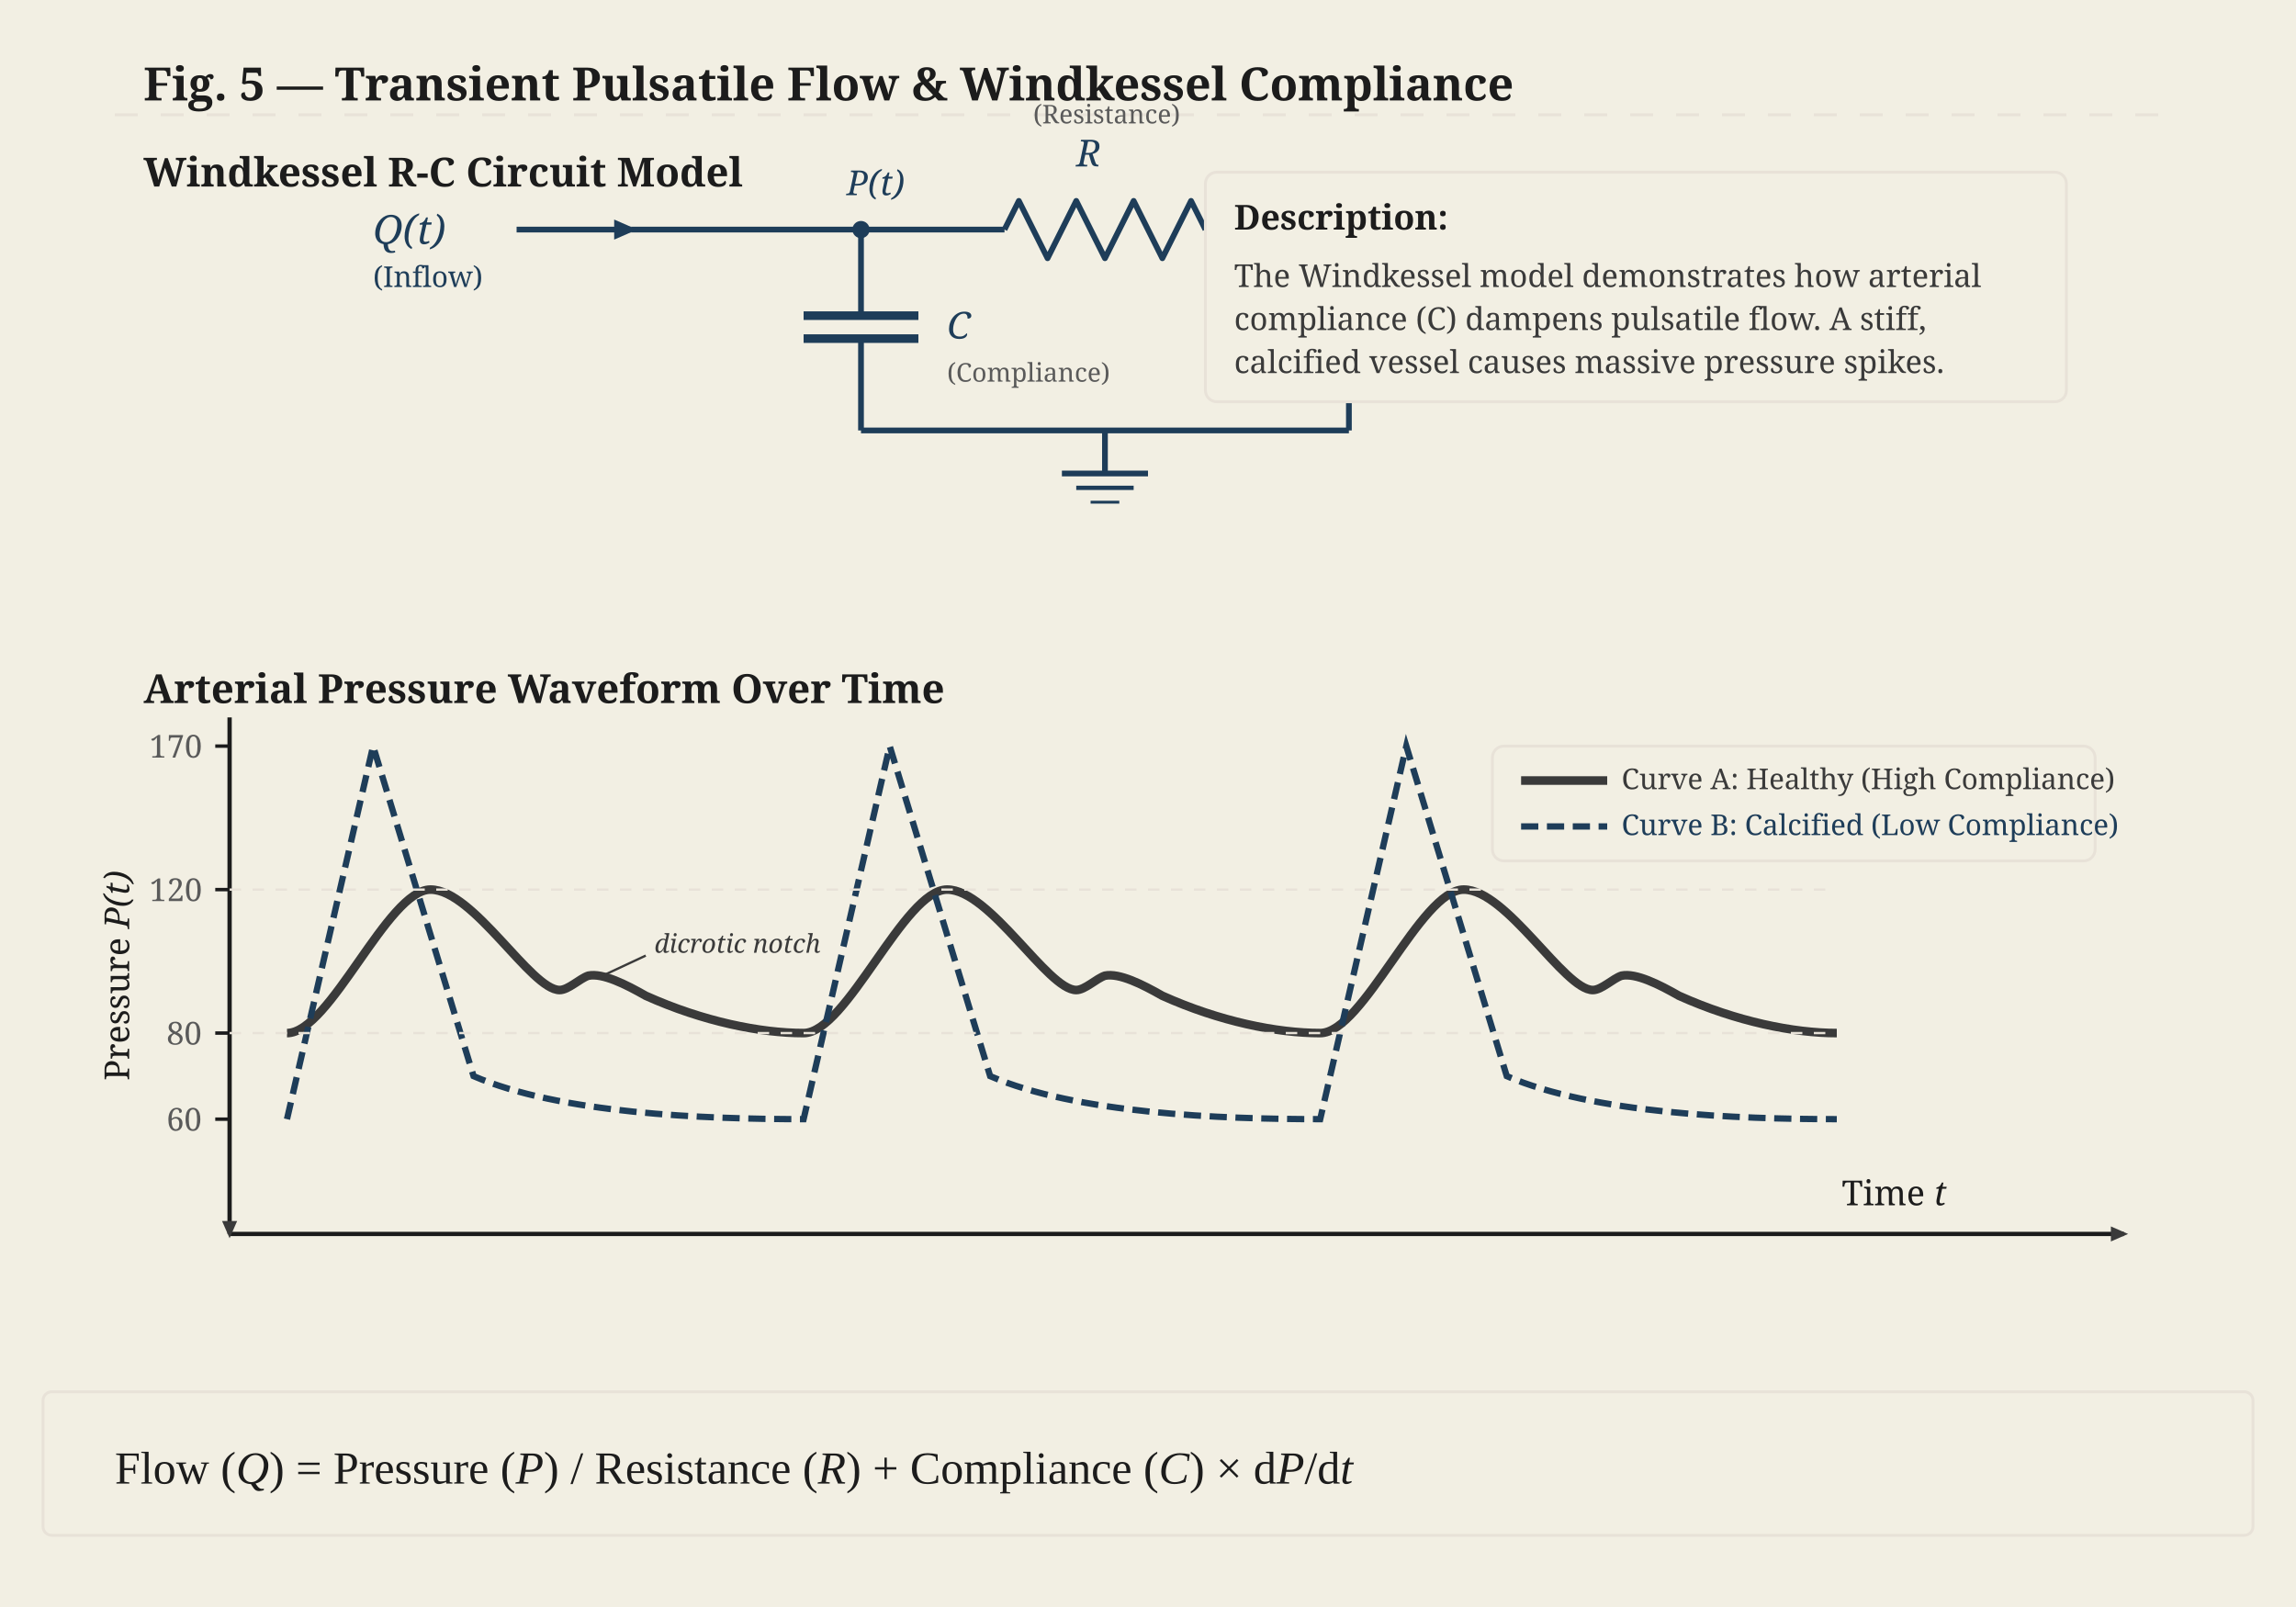
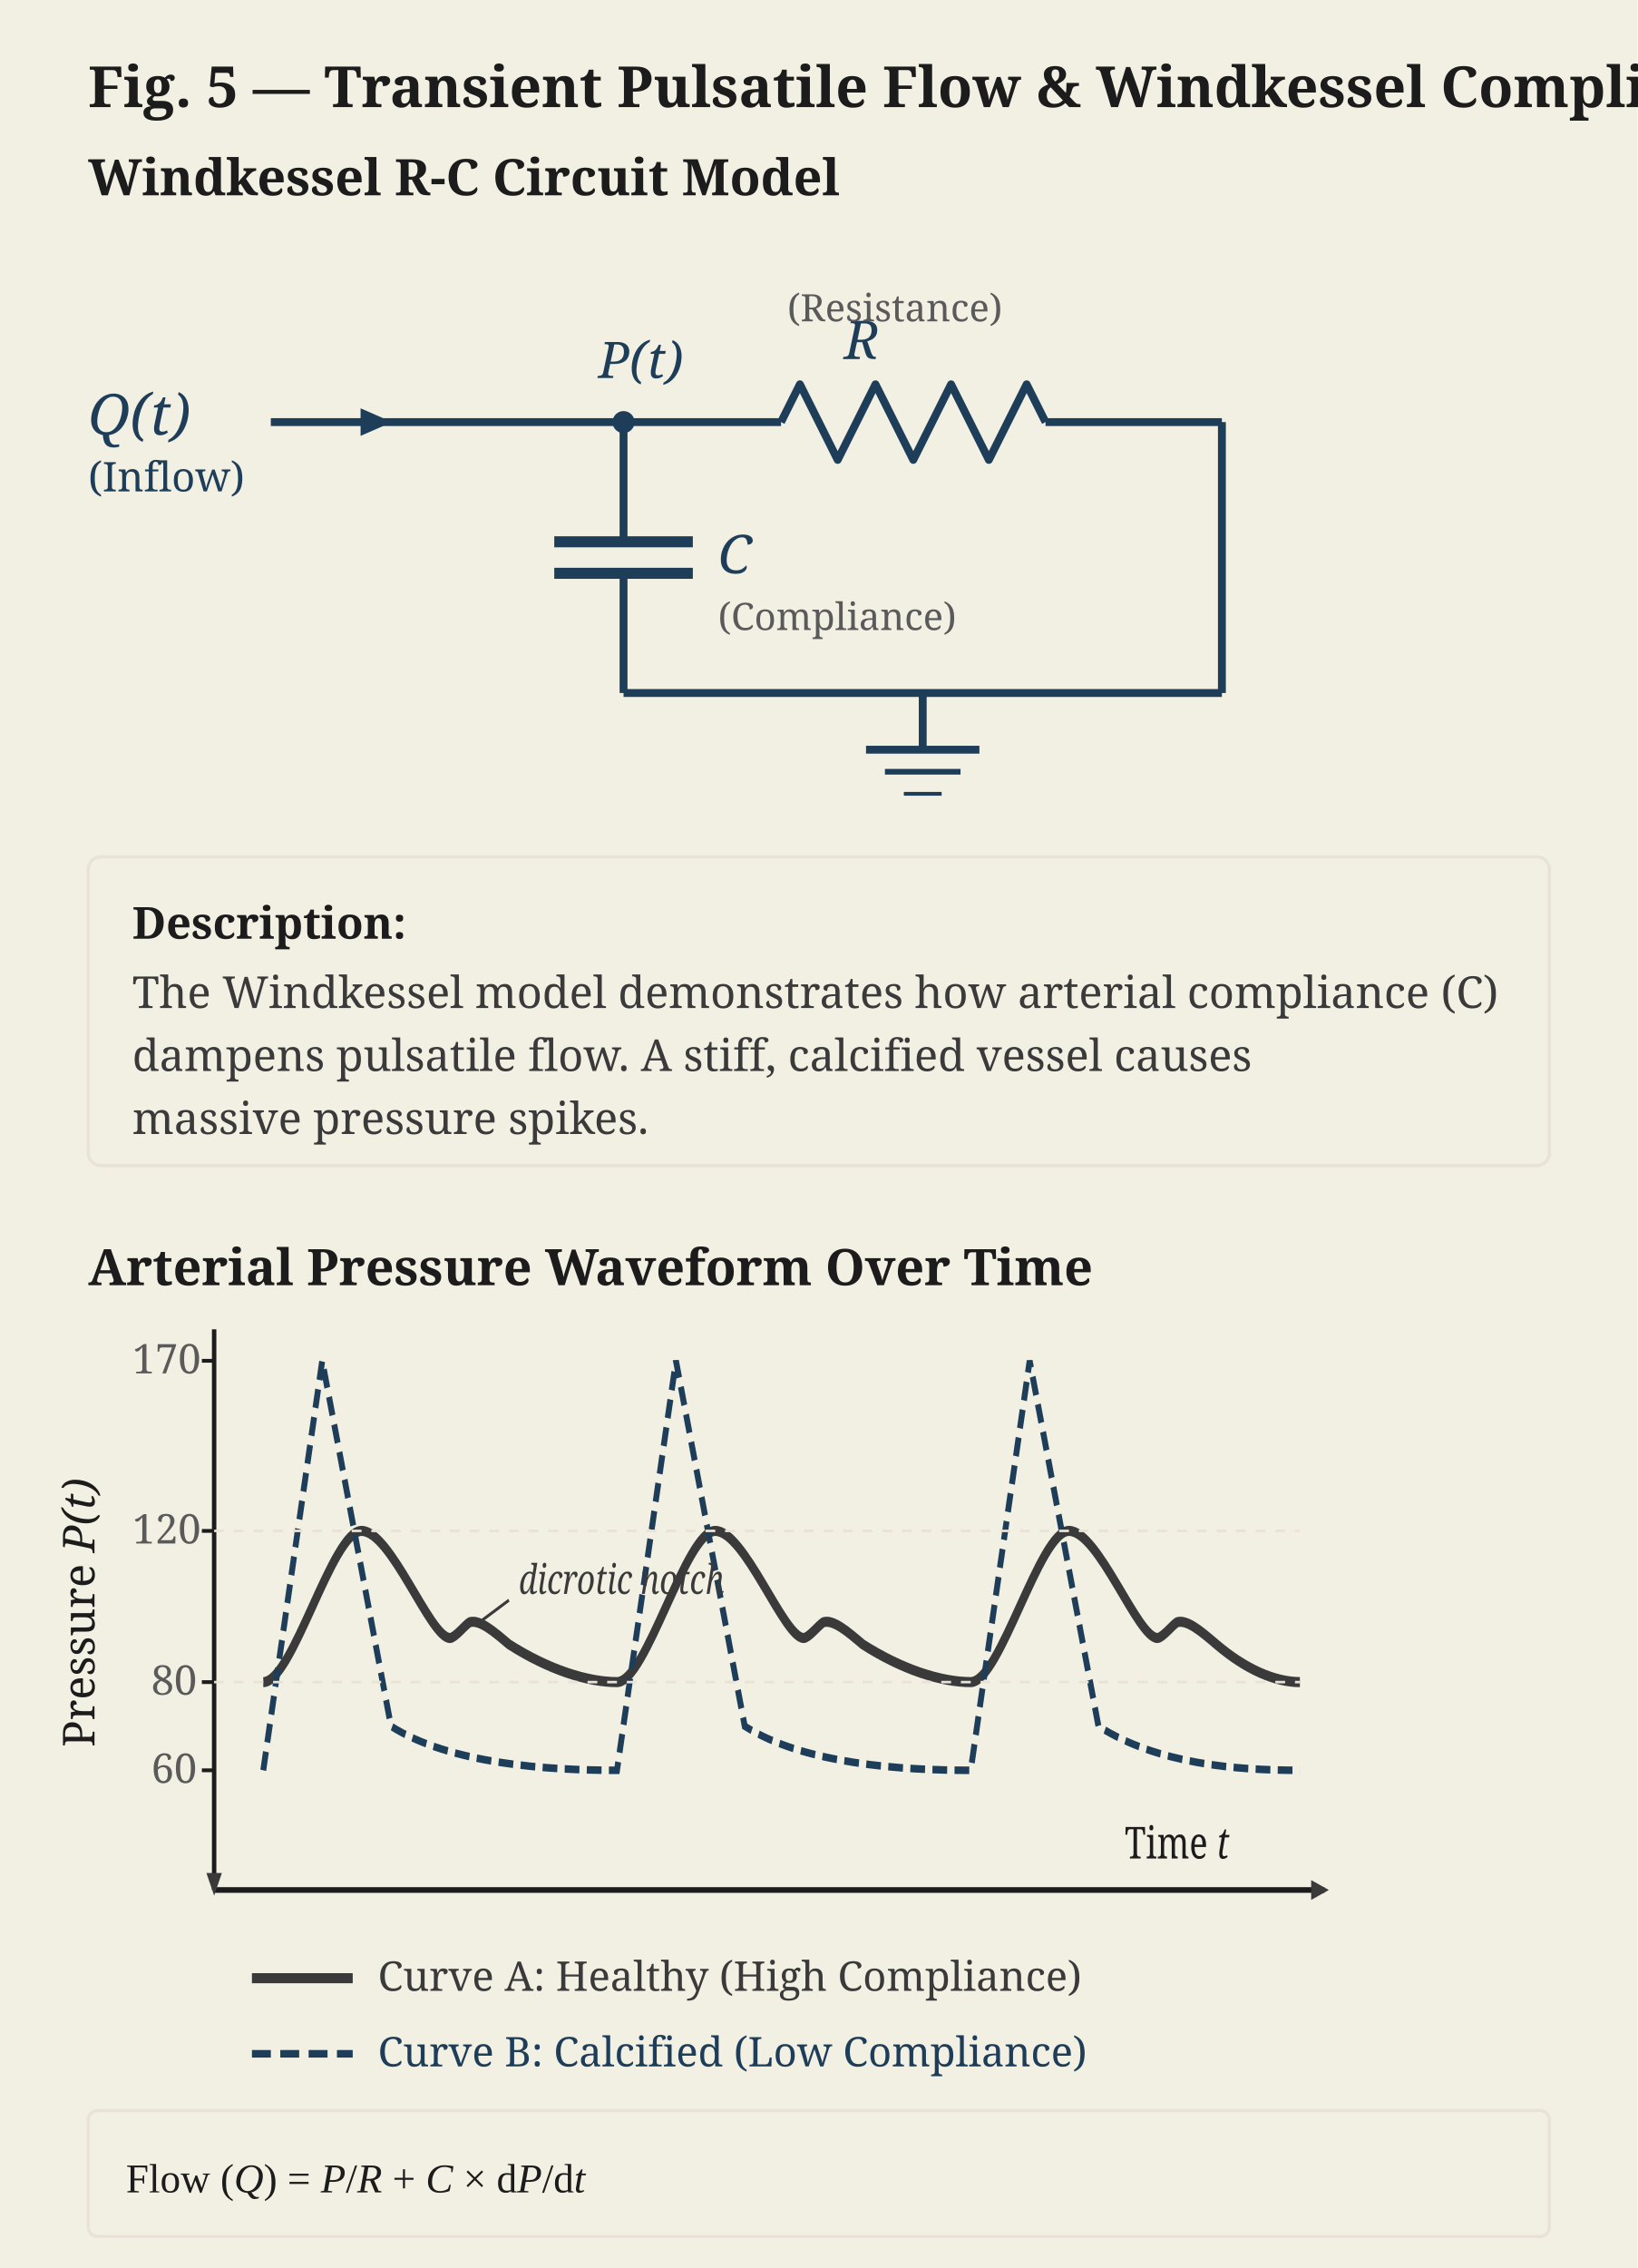
- <svg xmlns="http://www.w3.org/2000/svg" viewBox="0 0 800 560" width="100%" height="100%">
+ <svg xmlns="http://www.w3.org/2000/svg" viewBox="0 0 520 720" width="100%" height="100%">
  <defs>
    <marker id="arrow-blue" viewBox="0 0 10 10" refX="6" refY="5" markerWidth="5" markerHeight="5" orient="auto-start-reverse">
      <path d="M 0 1.5 L 8 5 L 0 8.5 z" fill="#1e3d59" />
    </marker>
    <marker id="arrow-charcoal" viewBox="0 0 10 10" refX="6" refY="5" markerWidth="5" markerHeight="5" orient="auto-start-reverse">
      <path d="M 0 1.5 L 8 5 L 0 8.5 z" fill="#3a3a3a" />
    </marker>
  </defs>
  <rect width="100%" height="100%" fill="#f2efe3" />
-   <line x1="40" y1="40" x2="760" y2="40" stroke="#e8e2d8" stroke-width="1" stroke-dasharray="8,8" />
-   <line x1="40" y1="520" x2="760" y2="520" stroke="#e8e2d8" stroke-width="1" stroke-dasharray="8,8" />
-   <g transform="translate(0, 0)">
-     <text x="50" y="65" font-family="Georgia, serif" font-size="14" font-weight="bold" fill="#1c1c1c">Windkessel R-C Circuit Model</text>
-     <g transform="translate(180, 20)">
-       <path d="M 0 60 L 40 60" stroke="#1e3d59" stroke-width="2" marker-end="url(#arrow-blue)" />
-       <text x="-50" y="65" font-family="Georgia, serif" font-size="14" font-style="italic" fill="#1e3d59">Q(t)</text>
-       <text x="-50" y="80" font-family="Georgia, serif" font-size="10" fill="#1e3d59">(Inflow)</text>
-       <line x1="40" y1="60" x2="120" y2="60" stroke="#1e3d59" stroke-width="2" />
-       <circle cx="120" cy="60" r="3" fill="#1e3d59" />
-       <text x="115" y="48" font-family="Georgia, serif" font-size="12" font-style="italic" fill="#1e3d59">P(t)</text>
-       <line x1="120" y1="60" x2="120" y2="90" stroke="#1e3d59" stroke-width="2" />
-       <line x1="100" y1="90" x2="140" y2="90" stroke="#1e3d59" stroke-width="3" />
-       <line x1="100" y1="98" x2="140" y2="98" stroke="#1e3d59" stroke-width="3" />
-       <line x1="120" y1="98" x2="120" y2="130" stroke="#1e3d59" stroke-width="2" />
-       <line x1="120" y1="60" x2="170" y2="60" stroke="#1e3d59" stroke-width="2" />
-       <path d="M 170 60                 L 175 50                 L 185 70                 L 195 50                 L 205 70                 L 215 50                 L 225 70                 L 235 50                 L 240 60" fill="none" stroke="#1e3d59" stroke-width="2" stroke-linejoin="round" />
-       <line x1="240" y1="60" x2="290" y2="60" stroke="#1e3d59" stroke-width="2" />
-       <line x1="290" y1="60" x2="290" y2="130" stroke="#1e3d59" stroke-width="2" />
-       <line x1="120" y1="130" x2="290" y2="130" stroke="#1e3d59" stroke-width="2" />
-       <line x1="205" y1="130" x2="205" y2="145" stroke="#1e3d59" stroke-width="2" />
-       <line x1="190" y1="145" x2="220" y2="145" stroke="#1e3d59" stroke-width="2" />
-       <line x1="195" y1="150" x2="215" y2="150" stroke="#1e3d59" stroke-width="1.5" />
-       <line x1="200" y1="155" x2="210" y2="155" stroke="#1e3d59" stroke-width="1" />
-       <text x="150" y="98" font-family="Georgia, serif" font-size="13" font-style="italic" fill="#1e3d59">C</text>
-       <text x="150" y="113" font-family="Georgia, serif" font-size="9" fill="#5a5a5a">(Compliance)</text>
-       <text x="195" y="38" font-family="Georgia, serif" font-size="13" font-style="italic" fill="#1e3d59">R</text>
-       <text x="180" y="23" font-family="Georgia, serif" font-size="9" fill="#5a5a5a">(Resistance)</text>
+   <text x="28" y="34" font-family="Georgia, serif" font-size="18" font-weight="bold" fill="#1c1c1c">Fig. 5 — Transient Pulsatile Flow &amp; Windkessel Compliance</text>
+   <text x="28" y="62" font-family="Georgia, serif" font-size="16" font-weight="bold" fill="#1c1c1c">Windkessel R-C Circuit Model</text>
+   <g transform="translate(28, 90)">
+     <text x="0" y="48" font-family="Georgia, serif" font-size="18" font-style="italic" fill="#1e3d59">Q(t)</text>
+     <text x="0" y="66" font-family="Georgia, serif" font-size="13" fill="#1e3d59">(Inflow)</text>
+     <path d="M 58 44 L 94 44" stroke="#1e3d59" stroke-width="2.5" marker-end="url(#arrow-blue)" />
+     <line x1="94" y1="44" x2="170" y2="44" stroke="#1e3d59" stroke-width="2.5" />
+     <circle cx="170" cy="44" r="3.5" fill="#1e3d59" />
+     <text x="162" y="30" font-family="Georgia, serif" font-size="16" font-style="italic" fill="#1e3d59">P(t)</text>
+     <line x1="170" y1="44" x2="170" y2="82" stroke="#1e3d59" stroke-width="2.5" />
+     <line x1="148" y1="82" x2="192" y2="82" stroke="#1e3d59" stroke-width="3.5" />
+     <line x1="148" y1="92" x2="192" y2="92" stroke="#1e3d59" stroke-width="3.5" />
+     <line x1="170" y1="92" x2="170" y2="130" stroke="#1e3d59" stroke-width="2.5" />
+     <text x="200" y="92" font-family="Georgia, serif" font-size="17" font-style="italic" fill="#1e3d59">C</text>
+     <text x="200" y="110" font-family="Georgia, serif" font-size="12" fill="#5a5a5a">(Compliance)</text>
+     <line x1="170" y1="44" x2="220" y2="44" stroke="#1e3d59" stroke-width="2.5" />
+     <path d="M 220 44              L 226 32              L 238 56              L 250 32              L 262 56              L 274 32              L 286 56              L 298 32              L 304 44" fill="none" stroke="#1e3d59" stroke-width="2.5" stroke-linejoin="round" />
+     <text x="240" y="24" font-family="Georgia, serif" font-size="17" font-style="italic" fill="#1e3d59">R</text>
+     <text x="222" y="12" font-family="Georgia, serif" font-size="12" fill="#5a5a5a">(Resistance)</text>
+     <line x1="304" y1="44" x2="360" y2="44" stroke="#1e3d59" stroke-width="2.5" />
+     <line x1="360" y1="44" x2="360" y2="130" stroke="#1e3d59" stroke-width="2.5" />
+     <line x1="170" y1="130" x2="360" y2="130" stroke="#1e3d59" stroke-width="2.5" />
+     <line x1="265" y1="130" x2="265" y2="148" stroke="#1e3d59" stroke-width="2.5" />
+     <line x1="247" y1="148" x2="283" y2="148" stroke="#1e3d59" stroke-width="2.5" />
+     <line x1="253" y1="155" x2="277" y2="155" stroke="#1e3d59" stroke-width="1.8" />
+     <line x1="259" y1="162" x2="271" y2="162" stroke="#1e3d59" stroke-width="1.2" />
+   </g>
+   <g transform="translate(28, 272)">
+     <rect x="0" y="0" width="464" height="98" fill="#f2efe3" stroke="#e8e2d8" stroke-width="1" rx="4" />
+     <text x="14" y="26" font-family="Georgia, serif" font-size="14" font-weight="bold" fill="#1c1c1c">Description:</text>
+     <text x="14" y="48" font-family="Georgia, serif" font-size="14" fill="#3a3a3a">The Windkessel model demonstrates how arterial compliance (C)</text>
+     <text x="14" y="68" font-family="Georgia, serif" font-size="14" fill="#3a3a3a">dampens pulsatile flow. A stiff, calcified vessel causes</text>
+     <text x="14" y="88" font-family="Georgia, serif" font-size="14" fill="#3a3a3a">massive pressure spikes.</text>
+   </g>
+   <g transform="translate(0, 380)">
+     <text x="28" y="28" font-family="Georgia, serif" font-size="16" font-weight="bold" fill="#1c1c1c">Arterial Pressure Waveform Over Time</text>
+     <g transform="translate(68, 0) scale(0.78, 1) translate(-68, 0)">
+       <line x1="68" y1="220" x2="520" y2="220" stroke="#1c1c1c" stroke-width="1.8" marker-end="url(#arrow-charcoal)" />
+       <line x1="68" y1="42" x2="68" y2="220" stroke="#1c1c1c" stroke-width="1.8" marker-end="url(#arrow-charcoal)" />
+       <line x1="63" y1="182" x2="68" y2="182" stroke="#1c1c1c" stroke-width="1.2" />
+       <line x1="63" y1="154" x2="68" y2="154" stroke="#1c1c1c" stroke-width="1.2" />
+       <line x1="63" y1="106" x2="68" y2="106" stroke="#1c1c1c" stroke-width="1.2" />
+       <line x1="63" y1="52" x2="68" y2="52" stroke="#1c1c1c" stroke-width="1.2" />
+       <path d="M 88 154                C 100 154, 116 106, 128 106                C 140 106, 156 140, 164 140                C 166 140, 170 136, 172 135                C 176 134, 182 138, 188 142                C 204 150, 220 154, 232 154                C 244 154, 260 106, 272 106                C 284 106, 300 140, 308 140                C 310 140, 314 136, 316 135                C 320 134, 326 138, 332 142                C 348 150, 364 154, 376 154                C 388 154, 404 106, 416 106                C 428 106, 444 140, 452 140                C 454 140, 458 136, 460 135                C 464 134, 470 138, 476 142                C 488 150, 500 154, 510 154" fill="none" stroke="#3a3a3a" stroke-width="3.2" />
+       <path d="M 88 182                L 112 52                L 140 168                C 164 180, 204 182, 232 182                L 256 52                L 284 168                C 308 180, 348 182, 376 182                L 400 52                L 428 168                C 452 180, 484 182, 510 182" fill="none" stroke="#1e3d59" stroke-width="2.4" stroke-dasharray="6,3" />
+       <line x1="68" y1="154" x2="510" y2="154" stroke="#e8e2d8" stroke-width="0.8" stroke-dasharray="4,4" />
+       <line x1="68" y1="106" x2="510" y2="106" stroke="#e8e2d8" stroke-width="0.8" stroke-dasharray="4,4" />
+       <path d="M 176 135 L 188 128" stroke="#3a3a3a" stroke-width="1" />
+       <text x="192" y="126" font-family="Georgia, serif" font-size="13" font-style="italic" fill="#3a3a3a">dicrotic notch</text>
+       <text x="460" y="210" font-family="Georgia, serif" font-size="14" fill="#1c1c1c" text-anchor="middle">Time <tspan font-style="italic">t</tspan>
+       </text>
    </g>
-     <rect x="420" y="60" width="300" height="80" fill="#f2efe3" stroke="#e8e2d8" stroke-width="1" rx="4" />
-     <text x="430" y="80" font-family="Georgia, serif" font-size="12" font-weight="bold" fill="#1c1c1c">Description:</text>
-     <text x="430" y="100" font-family="Georgia, serif" font-size="11" fill="#3a3a3a">The Windkessel model demonstrates how arterial</text>
-     <text x="430" y="115" font-family="Georgia, serif" font-size="11" fill="#3a3a3a">compliance (C) dampens pulsatile flow. A stiff,</text>
-     <text x="430" y="130" font-family="Georgia, serif" font-size="11" fill="#3a3a3a">calcified vessel causes massive pressure spikes.</text>
+     <text x="30" y="132" font-family="Georgia, serif" font-size="14" fill="#1c1c1c" transform="rotate(-90 30 132)" text-anchor="middle">Pressure <tspan font-style="italic">P(t)</tspan>
+     </text>
+     <text x="48" y="186" font-family="Georgia, serif" font-size="13" fill="#5a5a5a">60</text>
+     <text x="48" y="158" font-family="Georgia, serif" font-size="13" fill="#5a5a5a">80</text>
+     <text x="42" y="110" font-family="Georgia, serif" font-size="13" fill="#5a5a5a">120</text>
+     <text x="42" y="56" font-family="Georgia, serif" font-size="13" fill="#5a5a5a">170</text>
+     <line x1="80" y1="248" x2="112" y2="248" stroke="#3a3a3a" stroke-width="3.2" />
+     <text x="120" y="252" font-family="Georgia, serif" font-size="13" fill="#3a3a3a">Curve A: Healthy (High Compliance)</text>
+     <line x1="80" y1="272" x2="112" y2="272" stroke="#1e3d59" stroke-width="2.4" stroke-dasharray="6,3" />
+     <text x="120" y="276" font-family="Georgia, serif" font-size="13" fill="#1e3d59">Curve B: Calcified (Low Compliance)</text>
  </g>
-   <g transform="translate(0, 200)">
-     <text x="50" y="45" font-family="Georgia, serif" font-size="14" font-weight="bold" fill="#1c1c1c">Arterial Pressure Waveform Over Time</text>
-     <line x1="80" y1="230" x2="740" y2="230" stroke="#1c1c1c" stroke-width="1.5" marker-end="url(#arrow-charcoal)" />
-     <line x1="80" y1="50" x2="80" y2="230" stroke="#1c1c1c" stroke-width="1.5" marker-end="url(#arrow-charcoal)" />
-     <text x="45" y="140" font-family="Georgia, serif" font-size="12" fill="#1c1c1c" transform="rotate(-90 45 140)" text-anchor="middle">Pressure <tspan font-style="italic">P(t)</tspan>
-     </text>
-     <text x="660" y="220" font-family="Georgia, serif" font-size="12" fill="#1c1c1c" text-anchor="middle">Time <tspan font-style="italic">t</tspan>
-     </text>
-     <line x1="75" y1="190" x2="80" y2="190" stroke="#1c1c1c" stroke-width="1.2" />
-     <text x="58" y="194" font-family="Georgia, serif" font-size="11" fill="#5a5a5a">60</text>
-     <line x1="75" y1="160" x2="80" y2="160" stroke="#1c1c1c" stroke-width="1.2" />
-     <text x="58" y="164" font-family="Georgia, serif" font-size="11" fill="#5a5a5a">80</text>
-     <line x1="75" y1="110" x2="80" y2="110" stroke="#1c1c1c" stroke-width="1.2" />
-     <text x="52" y="114" font-family="Georgia, serif" font-size="11" fill="#5a5a5a">120</text>
-     <line x1="75" y1="60" x2="80" y2="60" stroke="#1c1c1c" stroke-width="1.2" />
-     <text x="52" y="64" font-family="Georgia, serif" font-size="11" fill="#5a5a5a">170</text>
-     <path d="M 100 160               C 115 160, 135 110, 150 110               C 165 110, 185 145, 195 145               C 198 145, 202 141, 205 140               C 210 139, 218 143, 225 147              C 245 156, 265 160, 280 160              C 295 160, 315 110, 330 110              C 345 110, 365 145, 375 145              C 378 145, 382 141, 385 140              C 390 139, 398 143, 405 147              C 425 156, 445 160, 460 160              C 475 160, 495 110, 510 110              C 525 110, 545 145, 555 145              C 558 145, 562 141, 565 140              C 570 139, 578 143, 585 147              C 605 156, 625 160, 640 160" fill="none" stroke="#3a3a3a" stroke-width="3" />
-     <rect x="520" y="60" width="210" height="40" fill="#f2efe3" stroke="#e8e2d8" stroke-width="1" rx="4" />
-     <line x1="530" y1="72" x2="560" y2="72" stroke="#3a3a3a" stroke-width="3" />
-     <text x="565" y="75" font-family="Georgia, serif" font-size="10" fill="#3a3a3a">Curve A: Healthy (High Compliance)</text>
-     <line x1="530" y1="88" x2="560" y2="88" stroke="#1e3d59" stroke-width="2.2" stroke-dasharray="6,3" />
-     <text x="565" y="91" font-family="Georgia, serif" font-size="10" fill="#1e3d59">Curve B: Calcified (Low Compliance)</text>
-     <path d="M 210 140 L 225 133" stroke="#3a3a3a" stroke-width="0.8" />
-     <text x="228" y="132" font-family="Georgia, serif" font-size="9" font-style="italic" fill="#3a3a3a">dicrotic notch</text>
-     <path d="M 100 190               L 130 60              L 165 175              C 195 188, 245 190, 280 190              L 310 60              L 345 175              C 375 188, 425 190, 460 190              L 490 60              L 525 175              C 555 188, 605 190, 640 190" fill="none" stroke="#1e3d59" stroke-width="2.2" stroke-dasharray="6,3" />
-     <line x1="80" y1="160" x2="640" y2="160" stroke="#e8e2d8" stroke-width="0.8" stroke-dasharray="4,4" />
-     <line x1="80" y1="110" x2="640" y2="110" stroke="#e8e2d8" stroke-width="0.8" stroke-dasharray="4,4" />
-   </g>
-   <g transform="translate(15, 485)">
-     <rect x="0" y="0" width="770" height="50" fill="#f2efe3" stroke="#e8e2d8" stroke-width="1" rx="3" />
-     <text x="25" y="32" font-family="Georgia, Times New Roman, serif" font-size="16" fill="#1c1c1c">
-       Flow (<tspan font-style="italic">Q</tspan>) = Pressure (<tspan font-style="italic">P</tspan>) / Resistance (<tspan font-style="italic">R</tspan>) + Compliance (<tspan font-style="italic">C</tspan>) × d<tspan font-style="italic">P</tspan>/d<tspan font-style="italic">t</tspan>
+   <g transform="translate(28, 670)">
+     <rect x="0" y="0" width="464" height="40" fill="#f2efe3" stroke="#e8e2d8" stroke-width="1" rx="3" />
+     <text x="12" y="26" font-family="Georgia, Times New Roman, serif" font-size="13" fill="#1c1c1c">
+       Flow (<tspan font-style="italic">Q</tspan>) = <tspan font-style="italic">P</tspan>/<tspan font-style="italic">R</tspan> + <tspan font-style="italic">C</tspan> × d<tspan font-style="italic">P</tspan>/d<tspan font-style="italic">t</tspan>
    </text>
  </g>
-   <text x="50" y="35" font-family="Georgia, serif" font-size="16" font-weight="bold" fill="#1c1c1c">Fig. 5 — Transient Pulsatile Flow &amp; Windkessel Compliance</text>
</svg>
